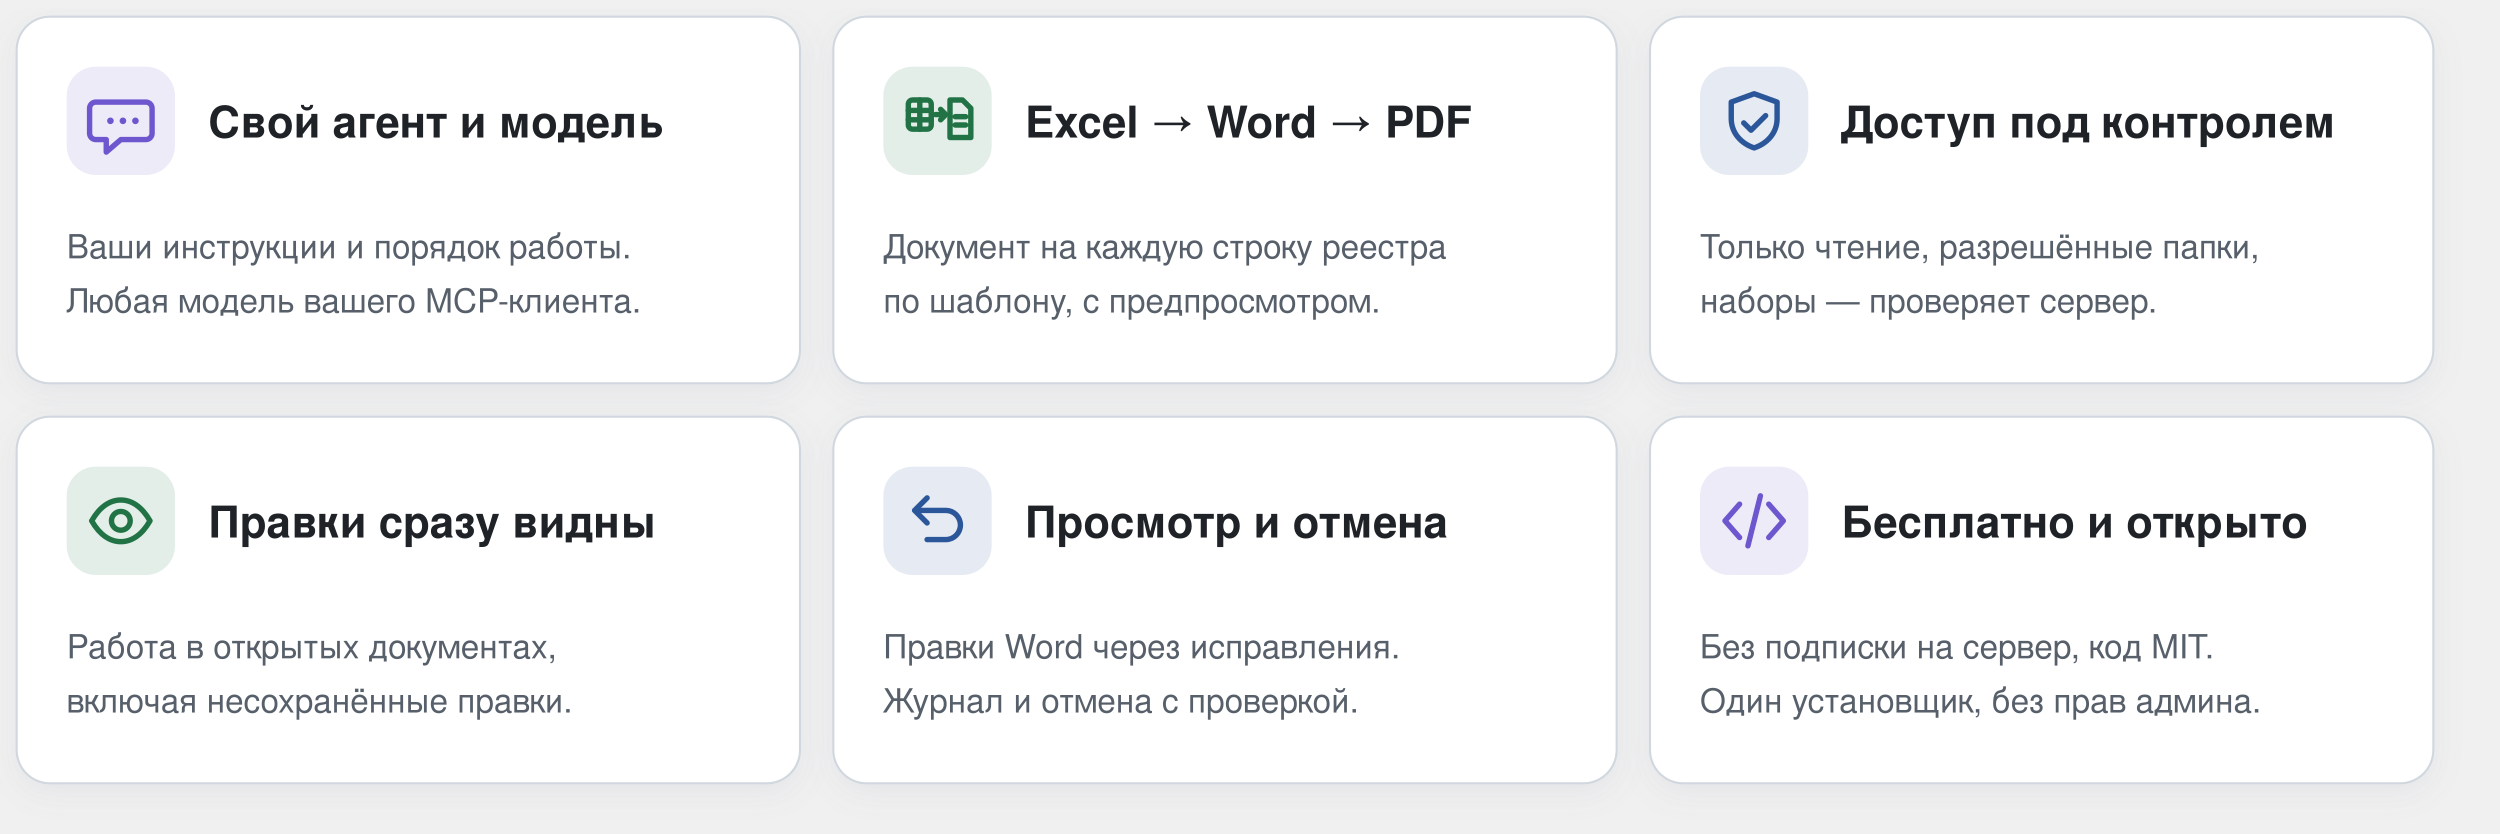
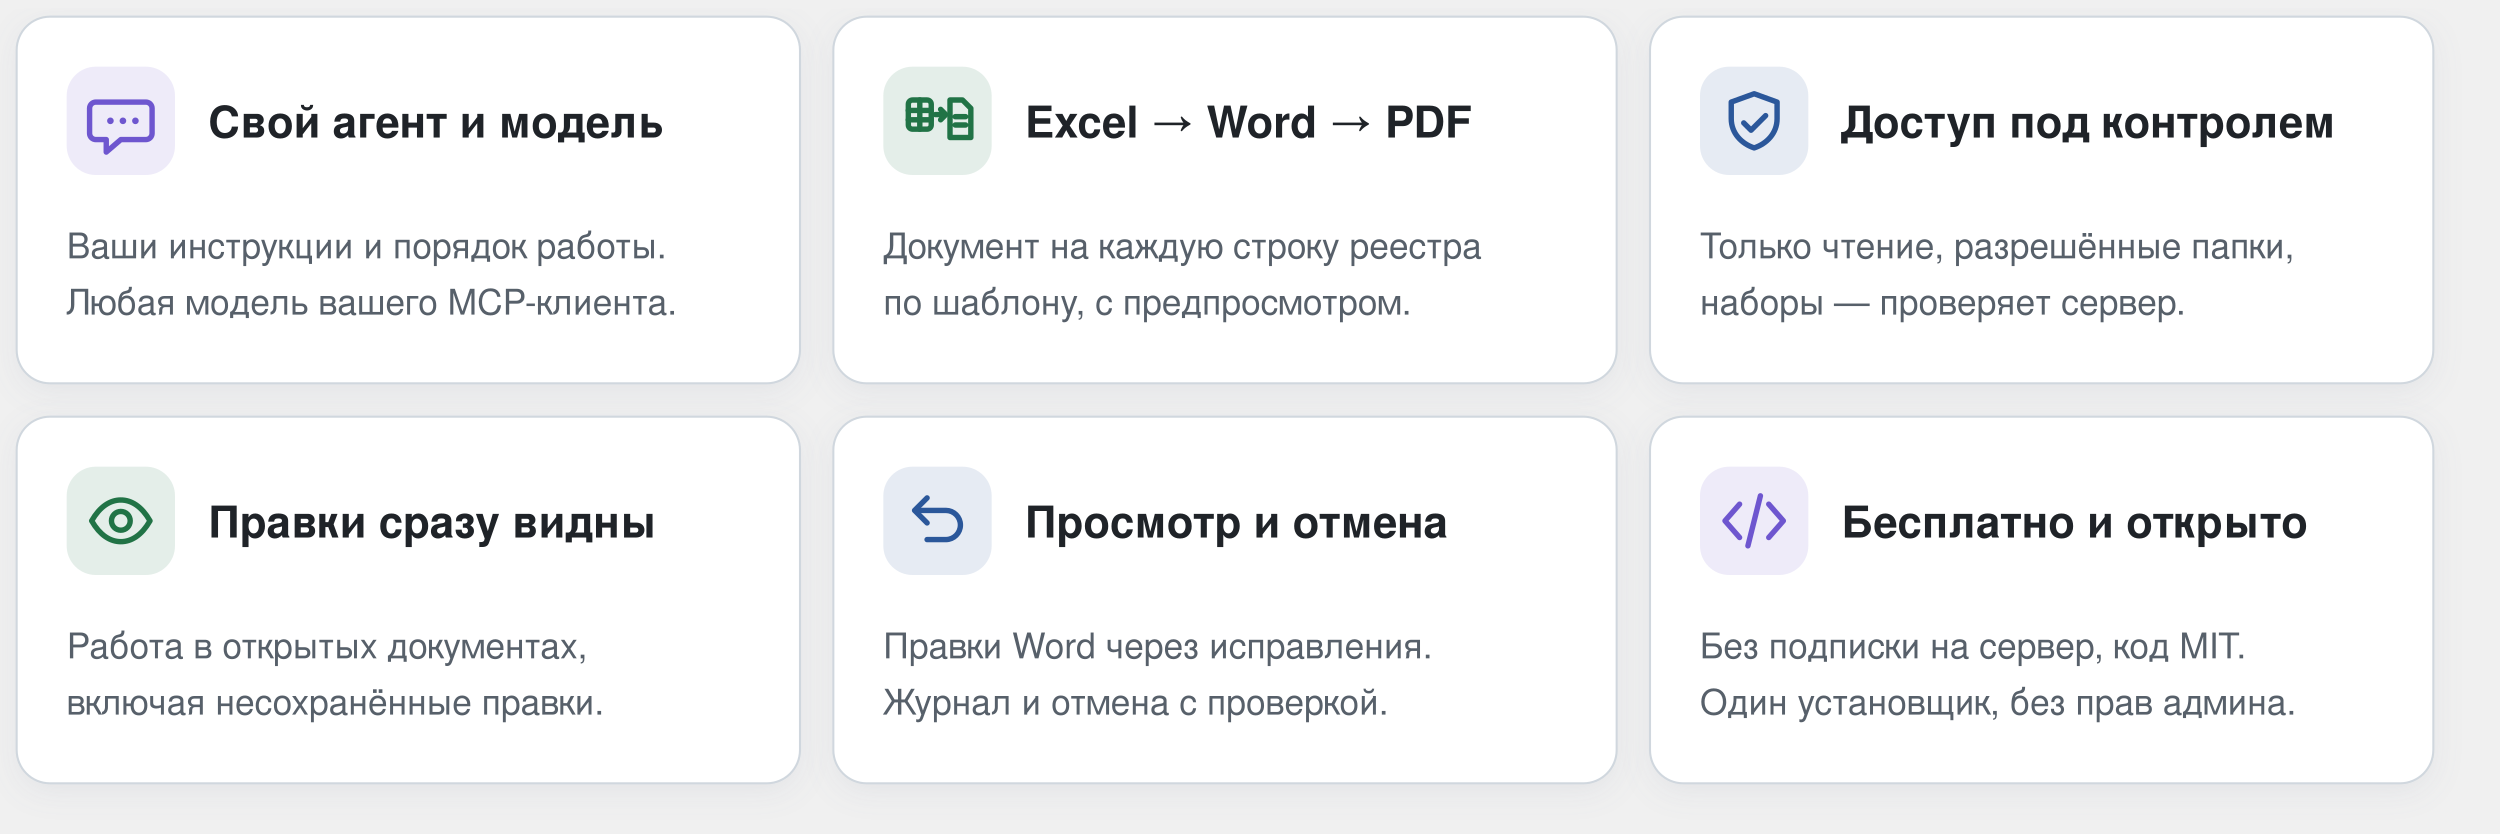
<svg xmlns="http://www.w3.org/2000/svg" width="1200" height="400" viewBox="0 0 1200 400" role="img" aria-label="Свой агент и модель: Ваши инструкции и порядок работы. Любая модель вашего MCP-клиента.; Excel → Word → PDF: Документ на каждую строку реестра по шаблону, с предпросмотром.; Доступ под контролем: Только чтение, разрешённые папки, наборы — проверяет сервер.; Правки сразу видны: Работа в открытых документах, включая несохранённые правки.; Просмотр и отмена: Правки Word через исправления. Журнал и отмена с проверкой.; Бесплатно и открыто: Без подписки на сервер, код MIT. Один установщик, без прав админа.">
  <defs>
    <filter id="sh" x="-10%" y="-10%" width="120%" height="130%">
      <feDropShadow dx="0" dy="4" stdDeviation="7" flood-color="#8c959f" flood-opacity="0.12" />
    </filter>
  </defs>
  <g filter="url(#sh)">
    <rect x="8" y="8" width="376" height="176" rx="16" fill="#ffffff" stroke="#d0d7de" />
  </g>
  <rect x="32" y="32" width="52" height="52" rx="14" fill="#6e56cf" fill-opacity="0.12" />
  <path fill="none" stroke="#6e56cf" stroke-width="2.6" stroke-linecap="round" stroke-linejoin="round" d="M46 49 h24 a3 3 0 0 1 3 3 v12 a3 3 0 0 1 -3 3 h-12 l-7 6 v-6 h-5 a3 3 0 0 1 -3 -3 v-12 a3 3 0 0 1 3 -3 z" />
  <circle cx="53" cy="58" r="1.6" fill="#6e56cf" />
  <circle cx="59" cy="58" r="1.6" fill="#6e56cf" />
  <circle cx="65" cy="58" r="1.6" fill="#6e56cf" />
  <text x="100" y="66" font-family="Segoe UI, system-ui, -apple-system, Helvetica, Arial, sans-serif" font-size="21" font-weight="700" fill="#1f2328" text-anchor="start">Свой агент и модель</text>
-   <text x="32" y="124" font-family="Segoe UI, system-ui, -apple-system, Helvetica, Arial, sans-serif" font-size="16" font-weight="400" fill="#57606a" text-anchor="start">Ваши инструкции и порядок работы.</text>
-   <text x="32" y="150" font-family="Segoe UI, system-ui, -apple-system, Helvetica, Arial, sans-serif" font-size="16" font-weight="400" fill="#57606a" text-anchor="start">Любая модель вашего MCP-клиента.</text>
+   <text x="32" y="124" font-family="Segoe UI, system-ui, -apple-system, Helvetica, Arial, sans-serif" font-size="17" font-weight="400" fill="#57606a" text-anchor="start">Ваши инструкции и порядок работы.</text>
+   <text x="32" y="151" font-family="Segoe UI, system-ui, -apple-system, Helvetica, Arial, sans-serif" font-size="17" font-weight="400" fill="#57606a" text-anchor="start">Любая модель вашего MCP-клиента.</text>
  <g filter="url(#sh)">
    <rect x="400" y="8" width="376" height="176" rx="16" fill="#ffffff" stroke="#d0d7de" />
  </g>
  <rect x="424" y="32" width="52" height="52" rx="14" fill="#217346" fill-opacity="0.12" />
  <rect fill="none" stroke="#217346" stroke-width="2.6" stroke-linecap="round" stroke-linejoin="round" x="436" y="48" width="11" height="14" rx="2" />
  <path fill="none" stroke="#217346" stroke-width="2.6" stroke-linecap="round" stroke-linejoin="round" d="M436 53 h11 M436 57.5 h11 M441.5 48 v14" />
  <path fill="none" stroke="#217346" stroke-width="2.6" stroke-linecap="round" stroke-linejoin="round" d="M449 55 h5 m-2.5 -2.5 l2.5 2.5 l-2.5 2.5" />
  <path fill="none" stroke="#217346" stroke-width="2.6" stroke-linecap="round" stroke-linejoin="round" d="M456 48 h6 l4 4 v14 h-10 z M458.5 56 h5 M458.5 60 h5" />
  <text x="492" y="66" font-family="Segoe UI, system-ui, -apple-system, Helvetica, Arial, sans-serif" font-size="21" font-weight="700" fill="#1f2328" text-anchor="start">Excel → Word → PDF</text>
-   <text x="424" y="124" font-family="Segoe UI, system-ui, -apple-system, Helvetica, Arial, sans-serif" font-size="16" font-weight="400" fill="#57606a" text-anchor="start">Документ на каждую строку реестра</text>
-   <text x="424" y="150" font-family="Segoe UI, system-ui, -apple-system, Helvetica, Arial, sans-serif" font-size="16" font-weight="400" fill="#57606a" text-anchor="start">по шаблону, с предпросмотром.</text>
+   <text x="424" y="124" font-family="Segoe UI, system-ui, -apple-system, Helvetica, Arial, sans-serif" font-size="17" font-weight="400" fill="#57606a" text-anchor="start">Документ на каждую строку реестра</text>
+   <text x="424" y="151" font-family="Segoe UI, system-ui, -apple-system, Helvetica, Arial, sans-serif" font-size="17" font-weight="400" fill="#57606a" text-anchor="start">по шаблону, с предпросмотром.</text>
  <g filter="url(#sh)">
    <rect x="792" y="8" width="376" height="176" rx="16" fill="#ffffff" stroke="#d0d7de" />
  </g>
  <rect x="816" y="32" width="52" height="52" rx="14" fill="#2b579a" fill-opacity="0.12" />
  <path fill="none" stroke="#2b579a" stroke-width="2.6" stroke-linecap="round" stroke-linejoin="round" d="M842 45 l11 4 v8 c0 7 -5 12 -11 14 c-6 -2 -11 -7 -11 -14 v-8 z" />
  <path fill="none" stroke="#2b579a" stroke-width="2.6" stroke-linecap="round" stroke-linejoin="round" d="M837 59 l3.5 3.5 l7 -7" />
  <text x="884" y="66" font-family="Segoe UI, system-ui, -apple-system, Helvetica, Arial, sans-serif" font-size="21" font-weight="700" fill="#1f2328" text-anchor="start">Доступ под контролем</text>
-   <text x="816" y="124" font-family="Segoe UI, system-ui, -apple-system, Helvetica, Arial, sans-serif" font-size="16" font-weight="400" fill="#57606a" text-anchor="start">Только чтение, разрешённые папки,</text>
-   <text x="816" y="150" font-family="Segoe UI, system-ui, -apple-system, Helvetica, Arial, sans-serif" font-size="16" font-weight="400" fill="#57606a" text-anchor="start">наборы — проверяет сервер.</text>
+   <text x="816" y="124" font-family="Segoe UI, system-ui, -apple-system, Helvetica, Arial, sans-serif" font-size="17" font-weight="400" fill="#57606a" text-anchor="start">Только чтение, разрешённые папки,</text>
+   <text x="816" y="151" font-family="Segoe UI, system-ui, -apple-system, Helvetica, Arial, sans-serif" font-size="17" font-weight="400" fill="#57606a" text-anchor="start">наборы — проверяет сервер.</text>
  <g filter="url(#sh)">
    <rect x="8" y="200" width="376" height="176" rx="16" fill="#ffffff" stroke="#d0d7de" />
  </g>
  <rect x="32" y="224" width="52" height="52" rx="14" fill="#217346" fill-opacity="0.12" />
  <path fill="none" stroke="#217346" stroke-width="2.6" stroke-linecap="round" stroke-linejoin="round" d="M44 250 c4 -7 9 -10 14 -10 s10 3 14 10 c-4 7 -9 10 -14 10 s-10 -3 -14 -10 z" />
  <circle fill="none" stroke="#217346" stroke-width="2.6" stroke-linecap="round" stroke-linejoin="round" cx="58" cy="250" r="4.5" />
  <text x="100" y="258" font-family="Segoe UI, system-ui, -apple-system, Helvetica, Arial, sans-serif" font-size="21" font-weight="700" fill="#1f2328" text-anchor="start">Правки сразу видны</text>
-   <text x="32" y="316" font-family="Segoe UI, system-ui, -apple-system, Helvetica, Arial, sans-serif" font-size="16" font-weight="400" fill="#57606a" text-anchor="start">Работа в открытых документах,</text>
-   <text x="32" y="342" font-family="Segoe UI, system-ui, -apple-system, Helvetica, Arial, sans-serif" font-size="16" font-weight="400" fill="#57606a" text-anchor="start">включая несохранённые правки.</text>
+   <text x="32" y="316" font-family="Segoe UI, system-ui, -apple-system, Helvetica, Arial, sans-serif" font-size="17" font-weight="400" fill="#57606a" text-anchor="start">Работа в открытых документах,</text>
+   <text x="32" y="343" font-family="Segoe UI, system-ui, -apple-system, Helvetica, Arial, sans-serif" font-size="17" font-weight="400" fill="#57606a" text-anchor="start">включая несохранённые правки.</text>
  <g filter="url(#sh)">
    <rect x="400" y="200" width="376" height="176" rx="16" fill="#ffffff" stroke="#d0d7de" />
  </g>
  <rect x="424" y="224" width="52" height="52" rx="14" fill="#2b579a" fill-opacity="0.12" />
  <path fill="none" stroke="#2b579a" stroke-width="2.6" stroke-linecap="round" stroke-linejoin="round" d="M440 245 h14 a7 7 0 0 1 0 14 h-9" />
  <path fill="none" stroke="#2b579a" stroke-width="2.6" stroke-linecap="round" stroke-linejoin="round" d="M445 239 l-6 6 l6 6" />
  <text x="492" y="258" font-family="Segoe UI, system-ui, -apple-system, Helvetica, Arial, sans-serif" font-size="21" font-weight="700" fill="#1f2328" text-anchor="start">Просмотр и отмена</text>
-   <text x="424" y="316" font-family="Segoe UI, system-ui, -apple-system, Helvetica, Arial, sans-serif" font-size="16" font-weight="400" fill="#57606a" text-anchor="start">Правки Word через исправления.</text>
-   <text x="424" y="342" font-family="Segoe UI, system-ui, -apple-system, Helvetica, Arial, sans-serif" font-size="16" font-weight="400" fill="#57606a" text-anchor="start">Журнал и отмена с проверкой.</text>
+   <text x="424" y="316" font-family="Segoe UI, system-ui, -apple-system, Helvetica, Arial, sans-serif" font-size="17" font-weight="400" fill="#57606a" text-anchor="start">Правки Word через исправления.</text>
+   <text x="424" y="343" font-family="Segoe UI, system-ui, -apple-system, Helvetica, Arial, sans-serif" font-size="17" font-weight="400" fill="#57606a" text-anchor="start">Журнал и отмена с проверкой.</text>
  <g filter="url(#sh)">
    <rect x="792" y="200" width="376" height="176" rx="16" fill="#ffffff" stroke="#d0d7de" />
  </g>
  <rect x="816" y="224" width="52" height="52" rx="14" fill="#6e56cf" fill-opacity="0.12" />
  <path fill="none" stroke="#6e56cf" stroke-width="2.6" stroke-linecap="round" stroke-linejoin="round" d="M835 242 l-7 8 l7 8 M849 242 l7 8 l-7 8 M845 238 l-6 24" />
  <text x="884" y="258" font-family="Segoe UI, system-ui, -apple-system, Helvetica, Arial, sans-serif" font-size="21" font-weight="700" fill="#1f2328" text-anchor="start">Бесплатно и открыто</text>
-   <text x="816" y="316" font-family="Segoe UI, system-ui, -apple-system, Helvetica, Arial, sans-serif" font-size="16" font-weight="400" fill="#57606a" text-anchor="start">Без подписки на сервер, код MIT.</text>
-   <text x="816" y="342" font-family="Segoe UI, system-ui, -apple-system, Helvetica, Arial, sans-serif" font-size="16" font-weight="400" fill="#57606a" text-anchor="start">Один установщик, без прав админа.</text>
+   <text x="816" y="316" font-family="Segoe UI, system-ui, -apple-system, Helvetica, Arial, sans-serif" font-size="17" font-weight="400" fill="#57606a" text-anchor="start">Без подписки на сервер, код MIT.</text>
+   <text x="816" y="343" font-family="Segoe UI, system-ui, -apple-system, Helvetica, Arial, sans-serif" font-size="17" font-weight="400" fill="#57606a" text-anchor="start">Один установщик, без прав админа.</text>
</svg>
